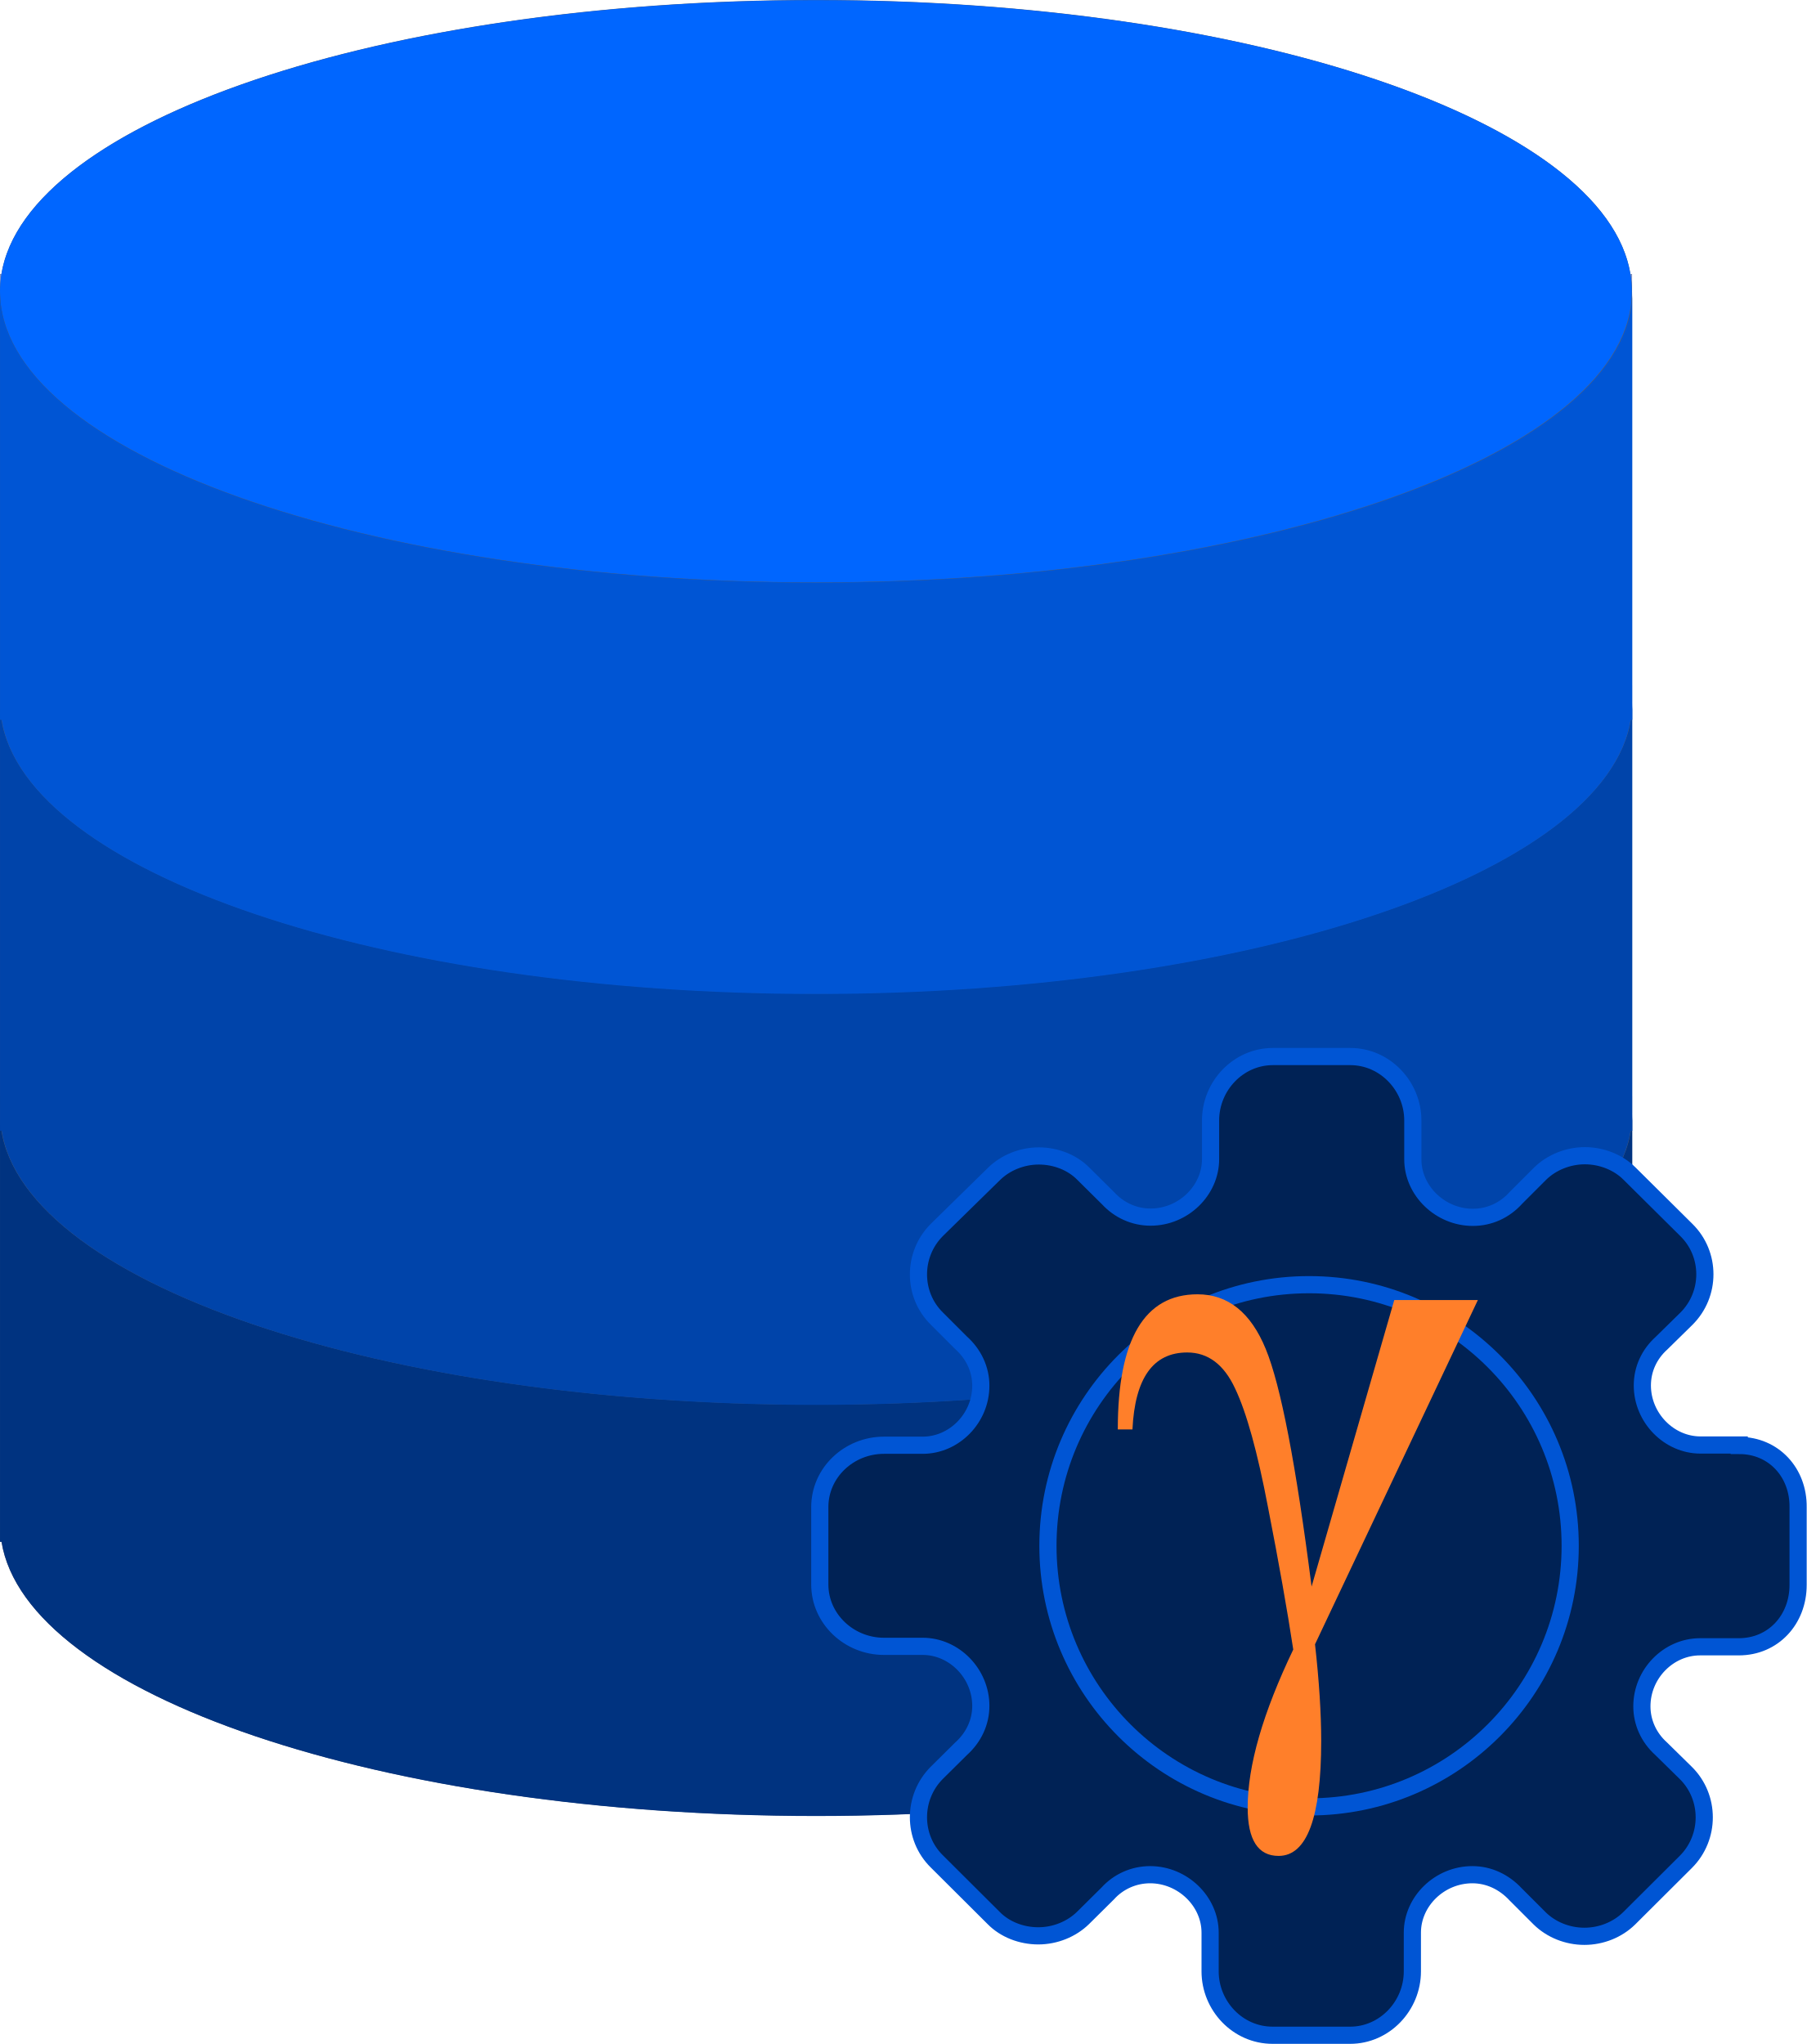
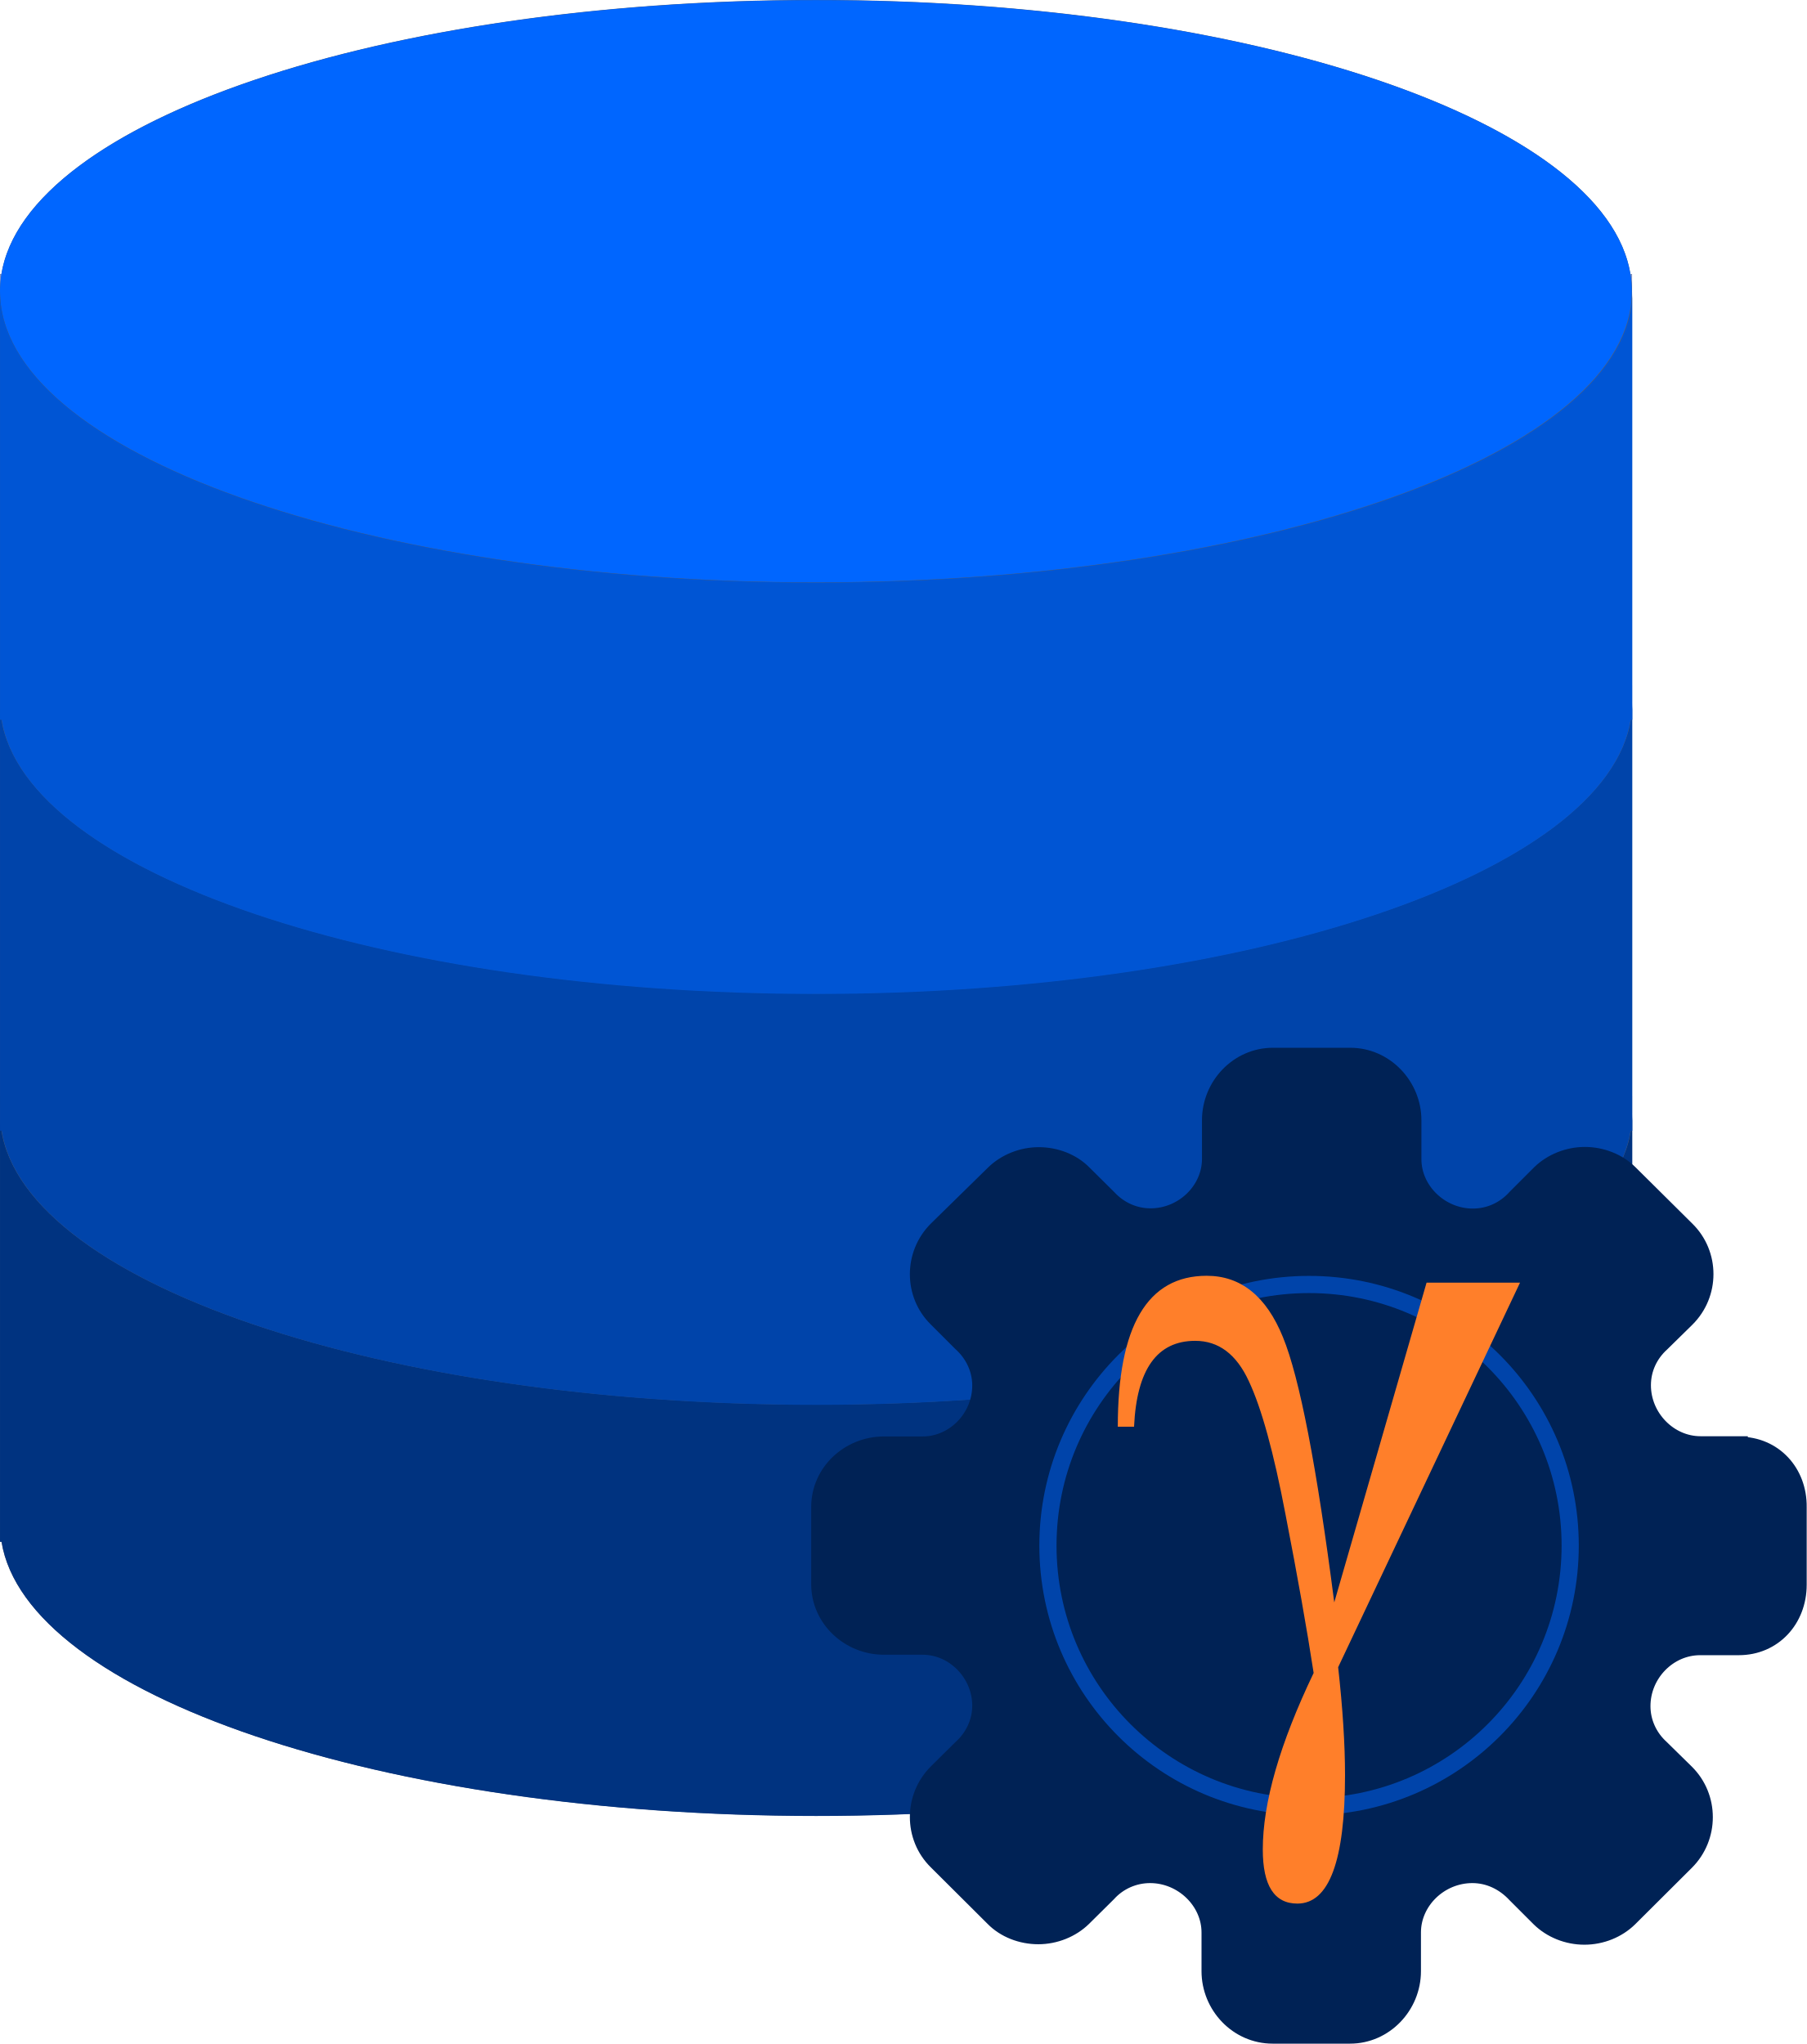
<svg xmlns="http://www.w3.org/2000/svg" width="110.7" height="125.24" version="1.1" viewBox="0 0 7.888 8.922" xml:space="preserve">
-   <g transform="translate(0 -.00015232)">
-     <g transform="translate(7.9501e-5)" stroke-width=".149">
-       <path d="m7.118 1.196c-0.108-0.667-1.659-1.197-3.556-1.197s-3.447 0.529-3.556 1.197h-0.007v5.534h0.007c0.108 0.667 1.659 1.197 3.556 1.197s3.447-0.529 3.556-1.197h0.007v-5.534z" fill="#545e73" />
-       <path d="m7.1535e-5 4.786v0.075c0-0.025 0.003-0.05 0.007-0.075z" fill="#38454f" />
-       <path d="m7.118 4.786c4e-3 0.025 0.007 0.05 0.007 0.075v-0.075z" fill="#38454f" />
-       <path d="m7.1535e-5 2.991v0.075c0-0.025 0.003-0.05 0.007-0.075z" fill="#556080" />
-       <path d="m7.118 2.991c4e-3 0.025 0.007 0.05 0.007 0.075v-0.075z" fill="#556080" />
-       <path d="m7.1535e-5 1.196v0.075c0-0.025 0.003-0.05 0.007-0.075z" fill="#8697cb" />
-       <path d="m7.118 1.196c4e-3 0.025 0.007 0.05 0.007 0.075v-0.075z" fill="#8697cb" />
-     </g>
-     <g transform="translate(7.9501e-5 -.00019746)" stroke-width=".149">
-       <ellipse cx="3.562" cy="1.271" rx="3.562" ry="1.271" fill="#06f" />
-       <path d="m3.562 6.132c-1.967 0-3.562-0.569-3.562-1.271v1.87h0.007c0.108 0.667 1.659 1.197 3.556 1.197s3.447-0.529 3.556-1.197h0.007v-1.87c0 0.702-1.595 1.271-3.562 1.271z" fill="#003380" />
-       <path d="m3.562 4.337c-1.967 0-3.562-0.569-3.562-1.271v1.87h0.007c0.108 0.667 1.659 1.197 3.556 1.197s3.447-0.529 3.556-1.197h0.007v-1.87c0 0.702-1.595 1.271-3.562 1.271z" fill="#04a" />
-       <path d="m3.562 2.543c-1.967 0-3.562-0.569-3.562-1.271v1.87h0.007c0.108 0.667 1.659 1.197 3.556 1.197s3.447-0.529 3.556-1.197h0.007v-1.87c0 0.702-1.595 1.271-3.562 1.271z" fill="#0055d4" />
-     </g>
-     <path d="m7.593 6.308h-0.169c-0.138 0-0.254-0.119-0.254-0.26 0-0.071 0.03-0.136 0.083-0.184l0.109-0.107c0.108-0.107 0.108-0.282 0-0.388l-0.248-0.246c-0.049-0.049-0.121-0.078-0.195-0.078-0.073 0-0.145 0.029-0.195 0.078l-0.105 0.105c-0.05 0.056-0.117 0.086-0.189 0.086-0.142 0-0.262-0.116-0.262-0.253v-0.17c0-0.15-0.121-0.279-0.273-0.279h-0.338c-0.151 0-0.272 0.128-0.272 0.279v0.169c0 0.137-0.119 0.253-0.262 0.253-0.071 0-0.137-0.03-0.185-0.082l-0.108-0.107c-0.049-0.05-0.121-0.078-0.195-0.078-0.073 0-0.145 0.029-0.195 0.078l-0.25 0.245c-0.107 0.107-0.107 0.282 0 0.387l0.105 0.105c0.056 0.05 0.087 0.117 0.087 0.188 0 0.142-0.116 0.26-0.254 0.26h-0.169c-0.152 0-0.28 0.119-0.28 0.27v0.338c0 0.15 0.128 0.27 0.28 0.27h0.169c0.138 0 0.254 0.119 0.254 0.26 0 0.071-0.031 0.138-0.087 0.188l-0.105 0.104c-0.107 0.107-0.107 0.282 0 0.387l0.248 0.247c0.049 0.05 0.121 0.078 0.195 0.078 0.073 0 0.145-0.029 0.195-0.078l0.108-0.107c0.047-0.052 0.114-0.082 0.185-0.082 0.142 0 0.262 0.116 0.262 0.253v0.169c0 0.15 0.12 0.279 0.273 0.279h0.338c0.151 0 0.272-0.128 0.272-0.279v-0.169c0-0.137 0.119-0.253 0.262-0.253 0.071 0 0.138 0.031 0.189 0.086l0.105 0.105c0.05 0.049 0.121 0.078 0.195 0.078s0.145-0.029 0.195-0.078l0.248-0.247c0.107-0.107 0.107-0.282 0-0.388l-0.109-0.107c-0.053-0.048-0.083-0.114-0.083-0.184 0-0.142 0.116-0.26 0.254-0.26h0.169c0.151 0 0.259-0.119 0.259-0.27v-0.339c0.002-0.151-0.106-0.27-0.257-0.27z" fill="#025" stroke="#0055d4" stroke-width=".075" />
-     <circle cx="5.715" cy="6.748" r="1.14" fill="#025" stroke="#0055d4" stroke-width=".075" />
-     <path d="m6.087 5.675h0.365l-0.711 1.503q0.027 0.241 0.027 0.422 0 0.502-0.186 0.502-0.135 0-0.135-0.211 0-0.275 0.199-0.69-0.039-0.257-0.11-0.62-0.069-0.363-0.144-0.52-0.073-0.157-0.209-0.157-0.223 0-0.239 0.336h-0.064q0-0.59 0.348-0.59 0.2 0 0.298 0.239 0.098 0.238 0.2 1.037z" fill="#ff7f2a" filter="url(#editing-jagged-67)" stroke-width=".01" />
+   <g transform="translate(7.9501e-5 -.00030232)" stroke-width=".149">
+     <path d="m7.118 1.196c-0.108-0.667-1.659-1.197-3.556-1.197s-3.447 0.529-3.556 1.197h-0.007v5.534h0.007c0.108 0.667 1.659 1.197 3.556 1.197s3.447-0.529 3.556-1.197h0.007v-5.534z" fill="#545e73" />
+     <path d="m7.1535e-5 4.786v0.075c0-0.025 0.003-0.05 0.007-0.075z" fill="#38454f" />
+     <path d="m7.118 4.786c4e-3 0.025 0.007 0.05 0.007 0.075v-0.075z" fill="#38454f" />
+     <path d="m7.1535e-5 2.991v0.075c0-0.025 0.003-0.05 0.007-0.075z" fill="#556080" />
+     <path d="m7.118 2.991c4e-3 0.025 0.007 0.05 0.007 0.075v-0.075z" fill="#556080" />
+     <path d="m7.1535e-5 1.196v0.075c0-0.025 0.003-0.05 0.007-0.075z" fill="#8697cb" />
+     <path d="m7.118 1.196c4e-3 0.025 0.007 0.05 0.007 0.075v-0.075z" fill="#8697cb" />
  </g>
+   <g transform="translate(7.9501e-5 -.00049978)" stroke-width=".149">
+     <ellipse cx="3.562" cy="1.271" rx="3.562" ry="1.271" fill="#06f" />
+     <path d="m3.562 6.132c-1.967 0-3.562-0.569-3.562-1.271v1.87h0.007c0.108 0.667 1.659 1.197 3.556 1.197s3.447-0.529 3.556-1.197h0.007v-1.87c0 0.702-1.595 1.271-3.562 1.271z" fill="#003380" />
+     <path d="m3.562 4.337c-1.967 0-3.562-0.569-3.562-1.271v1.87h0.007c0.108 0.667 1.659 1.197 3.556 1.197s3.447-0.529 3.556-1.197h0.007v-1.87c0 0.702-1.595 1.271-3.562 1.271z" fill="#04a" />
+     <path d="m3.562 2.543c-1.967 0-3.562-0.569-3.562-1.271v1.87h0.007c0.108 0.667 1.659 1.197 3.556 1.197s3.447-0.529 3.556-1.197h0.007v-1.87c0 0.702-1.595 1.271-3.562 1.271z" fill="#0055d4" />
+   </g>
+   <path d="m7.593 6.307h-0.169c-0.138 0-0.254-0.119-0.254-0.26 0-0.071 0.03-0.136 0.083-0.184l0.109-0.107c0.108-0.107 0.108-0.282 0-0.388l-0.248-0.246c-0.049-0.049-0.121-0.078-0.195-0.078-0.073 0-0.145 0.029-0.195 0.078l-0.105 0.105c-0.05 0.056-0.117 0.086-0.189 0.086-0.142 0-0.262-0.116-0.262-0.253v-0.17c0-0.15-0.121-0.279-0.273-0.279h-0.338c-0.151 0-0.272 0.128-0.272 0.279v0.169c0 0.137-0.119 0.253-0.262 0.253-0.071 0-0.137-0.03-0.185-0.082l-0.108-0.107c-0.049-0.05-0.121-0.078-0.195-0.078-0.073 0-0.145 0.029-0.195 0.078l-0.25 0.245c-0.107 0.107-0.107 0.282 0 0.387l0.105 0.105c0.056 0.05 0.087 0.117 0.087 0.188 0 0.142-0.116 0.26-0.254 0.26h-0.169c-0.152 0-0.28 0.119-0.28 0.27v0.338c0 0.15 0.128 0.27 0.28 0.27h0.169c0.138 0 0.254 0.119 0.254 0.26 0 0.071-0.031 0.138-0.087 0.188l-0.105 0.104c-0.107 0.107-0.107 0.282 0 0.387l0.248 0.247c0.049 0.05 0.121 0.078 0.195 0.078 0.073 0 0.145-0.029 0.195-0.078l0.108-0.107c0.047-0.052 0.114-0.082 0.185-0.082 0.142 0 0.262 0.116 0.262 0.253v0.169c0 0.15 0.12 0.279 0.273 0.279h0.338c0.151 0 0.272-0.128 0.272-0.279v-0.169c0-0.137 0.119-0.253 0.262-0.253 0.071 0 0.138 0.031 0.189 0.086l0.105 0.105c0.05 0.049 0.121 0.078 0.195 0.078s0.145-0.029 0.195-0.078l0.248-0.247c0.107-0.107 0.107-0.282 0-0.388l-0.109-0.107c-0.053-0.048-0.083-0.114-0.083-0.184 0-0.142 0.116-0.26 0.254-0.26h0.169c0.151 0 0.259-0.119 0.259-0.27v-0.339c0.002-0.151-0.106-0.27-0.257-0.27z" fill="#025" stroke="#025" stroke-width=".075" />
+   <circle cx="5.715" cy="6.747" r="1.14" fill="#025" stroke="#04a" stroke-width=".075" />
+   <path d="m6.228 5.599h0.408l-0.794 1.679q0.03 0.27 0.03 0.471 0 0.561-0.208 0.561-0.151 0-0.151-0.236 0-0.307 0.222-0.771-0.044-0.287-0.123-0.693-0.077-0.405-0.16-0.581-0.081-0.176-0.234-0.176-0.25 0-0.267 0.375h-0.071q0-0.659 0.388-0.659 0.224 0 0.333 0.268 0.109 0.266 0.224 1.158z" fill="#ff7f2a" filter="url(#editing-jagged-67)" stroke-width=".011" />
</svg>
